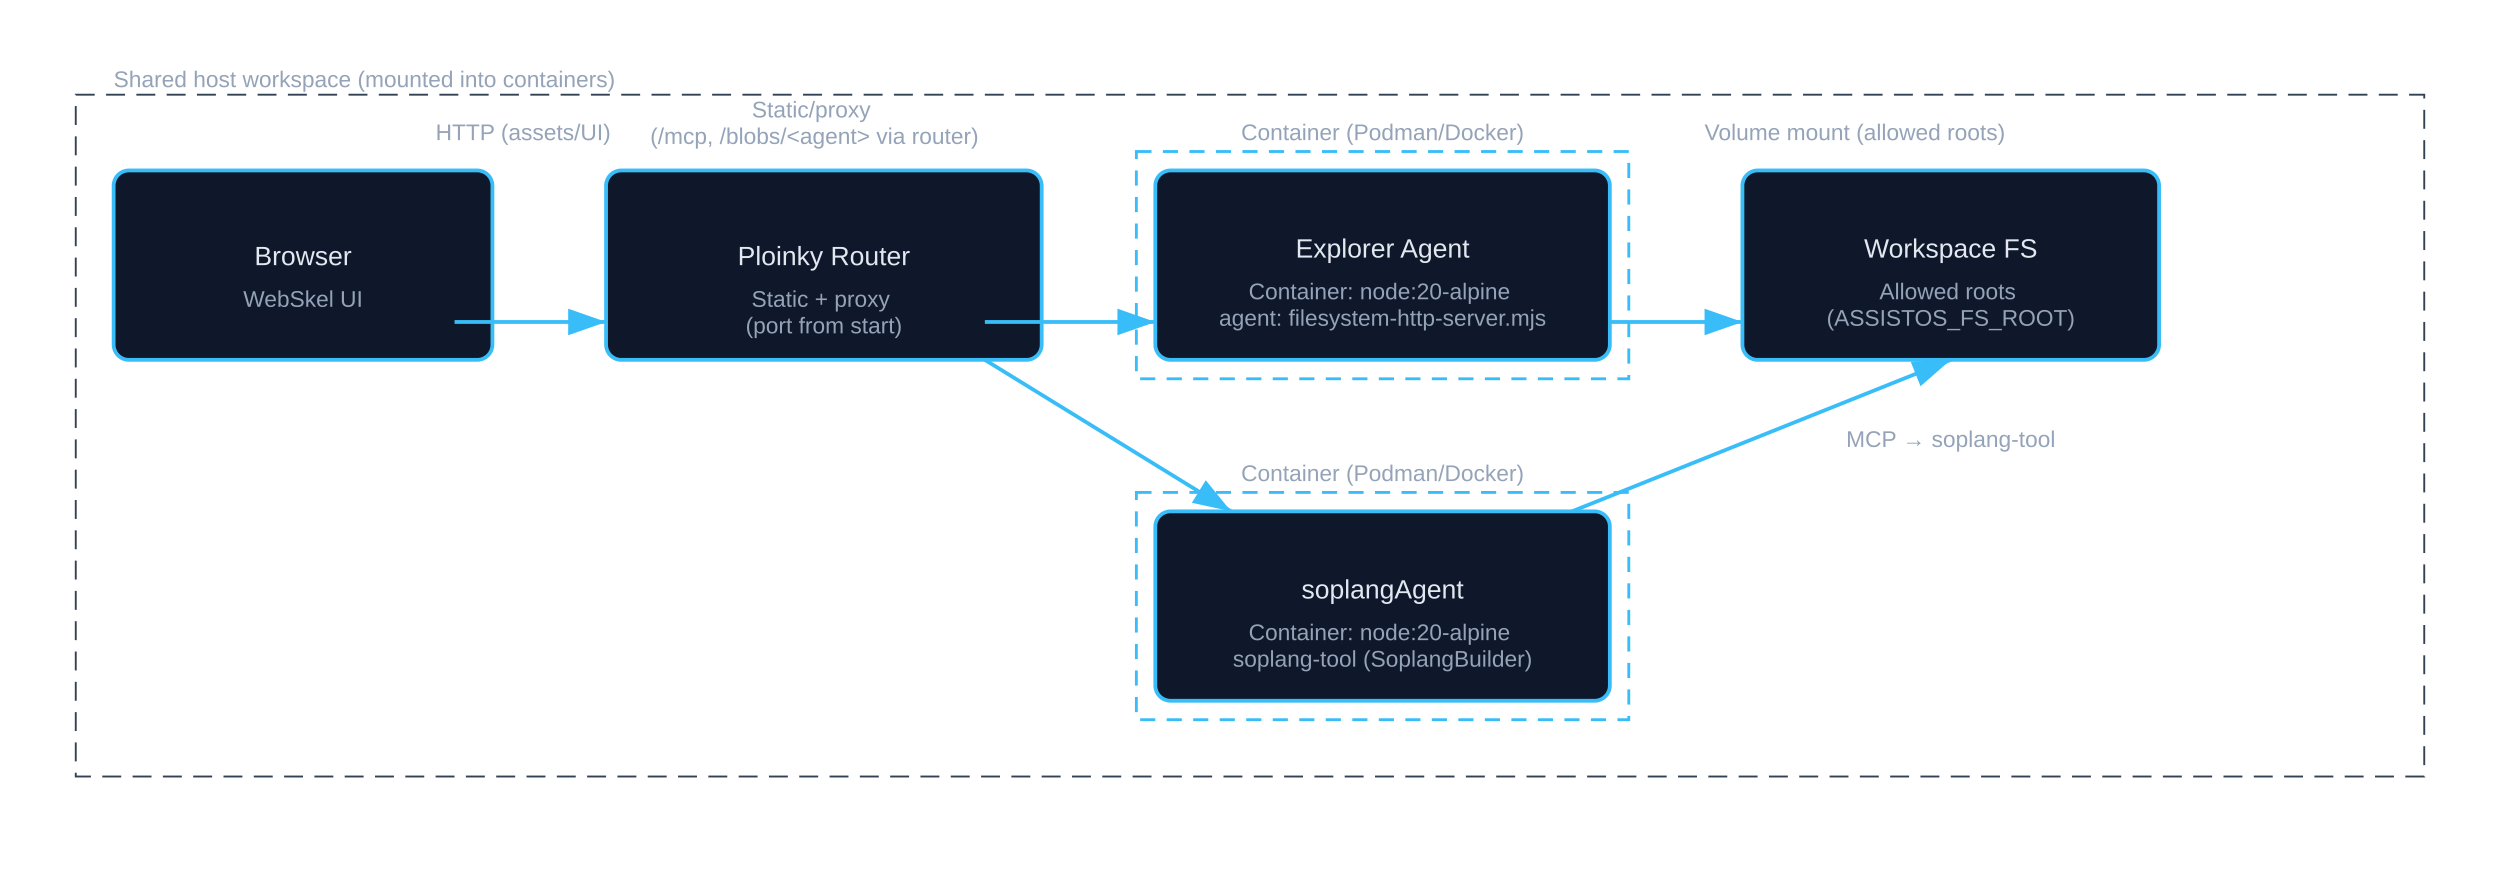
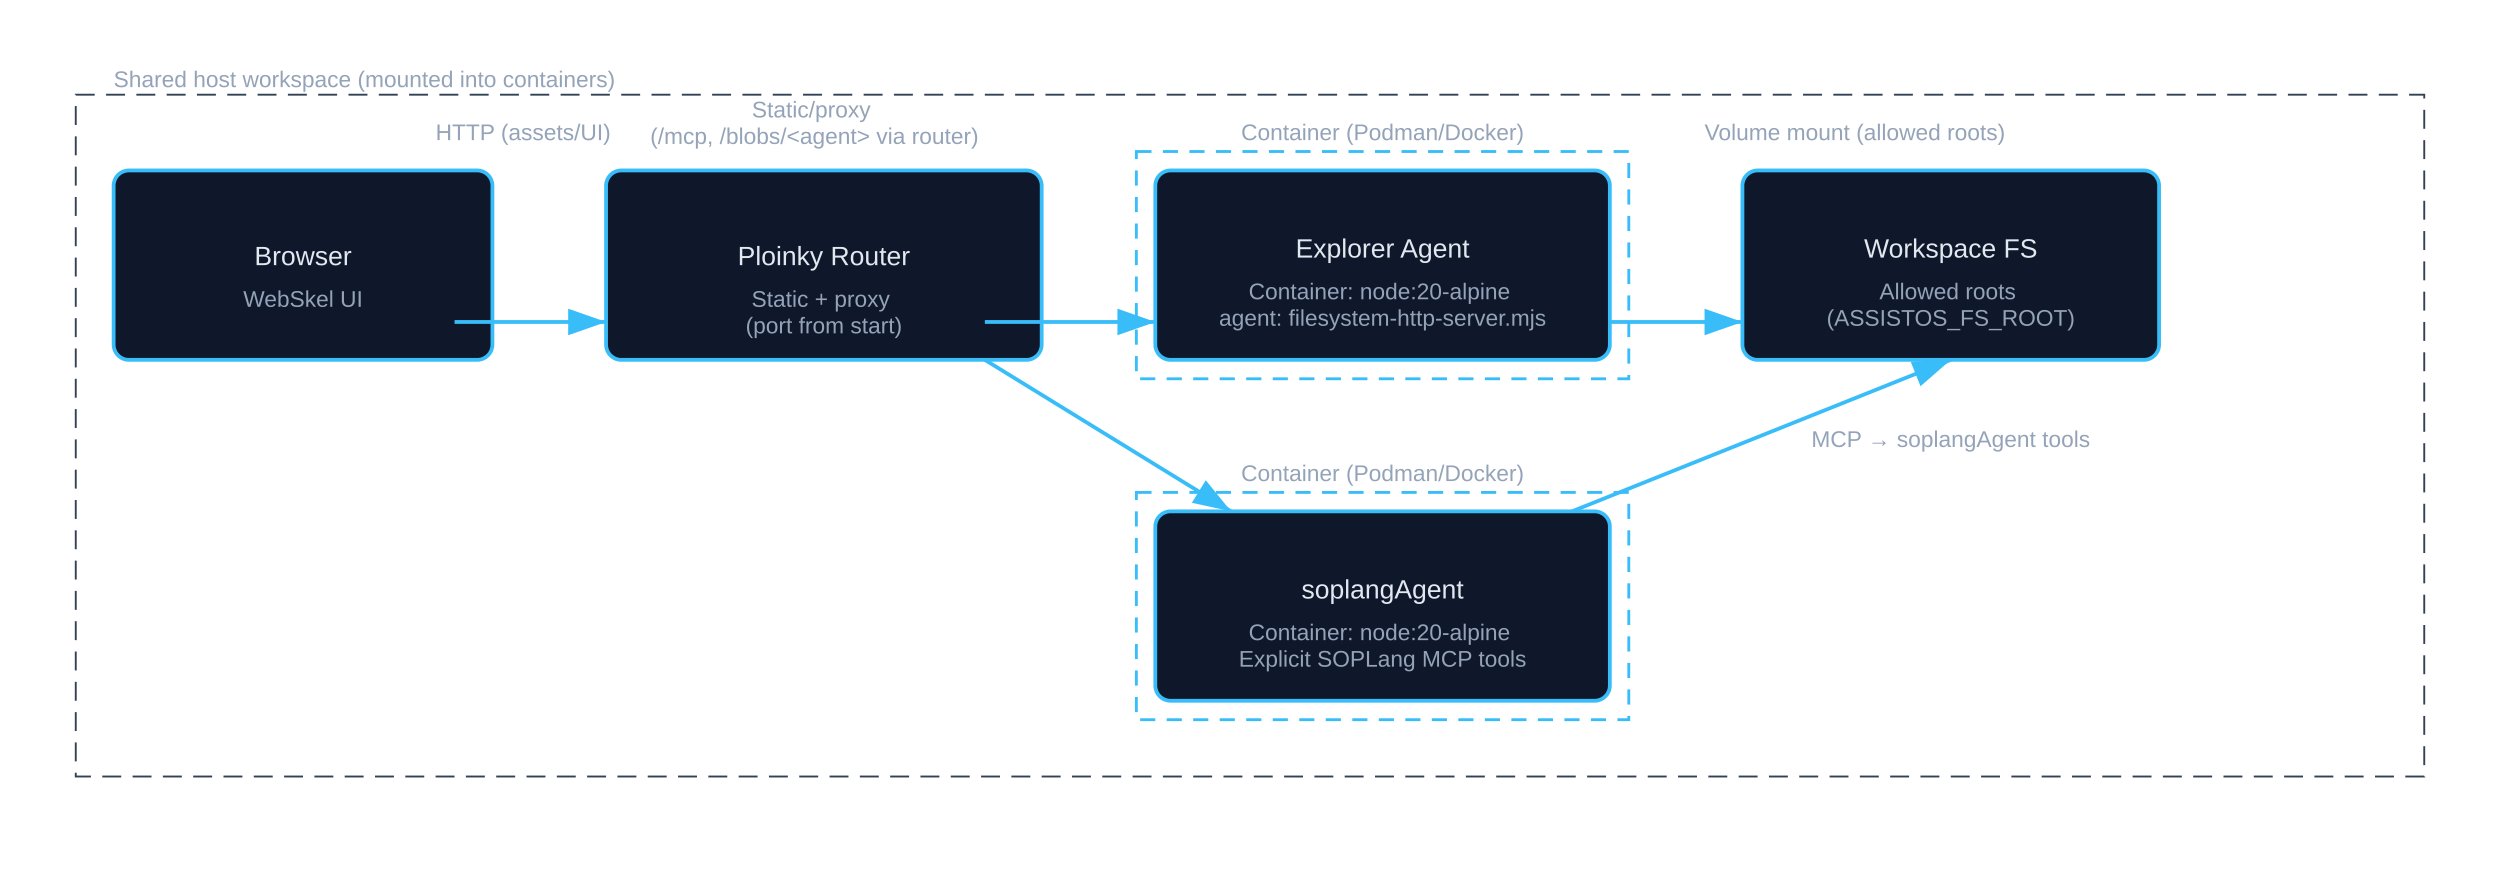
<svg xmlns="http://www.w3.org/2000/svg" viewBox="0 0 1320 460" role="img" aria-labelledby="architecture-diagram-title">
  <style>
    .node { fill: #0f172a; stroke: #38bdf8; stroke-width: 2; rx: 8; ry: 8; }
    .label { fill: #e2e8f0; font-size: 14px; font-family: Arial, sans-serif; }
    .muted { fill: #94a3b8; font-size: 12px; font-family: Arial, sans-serif; }
    .arrow { stroke: #38bdf8; stroke-width: 2; marker-end: url(#arrowhead); fill: none; }
    .dashed { stroke-dasharray: 6 4; }
  </style>
  <defs>
    <marker id="arrowhead" markerWidth="10" markerHeight="7" refX="10" refY="3.5" orient="auto">
      <polygon points="0 0, 10 3.5, 0 7" fill="#38bdf8" />
    </marker>
  </defs>
  <rect x="40" y="50" width="1240" height="360" fill="none" stroke="#334155" stroke-width="1" stroke-dasharray="10 6" />
  <text class="muted" x="60" y="46">Shared host workspace (mounted into containers)</text>
  <rect class="node" x="60" y="90" width="200" height="100" />
  <text class="label" x="160" y="140" text-anchor="middle">Browser</text>
  <text class="muted" x="160" y="162" text-anchor="middle">WebSkel UI</text>
  <rect class="node" x="320" y="90" width="230" height="100" />
  <text class="label" x="435" y="140" text-anchor="middle">Ploinky Router</text>
  <text class="muted" x="435" y="162" text-anchor="middle">
    <tspan x="435" dy="0">Static + proxy</tspan>
    <tspan x="435" dy="14">(port from start)</tspan>
  </text>
  <line class="arrow" x1="520" y1="190" x2="650" y2="270" />
  <rect x="600" y="80" width="260" height="120" fill="none" stroke="#38bdf8" stroke-width="1.5" stroke-dasharray="8 6" />
  <text class="muted" x="730" y="74" text-anchor="middle">Container (Podman/Docker)</text>
  <rect class="node" x="610" y="90" width="240" height="100" />
  <text class="label" x="730" y="136" text-anchor="middle">Explorer Agent</text>
  <text class="muted" x="730" y="158" text-anchor="middle">
    <tspan x="730" dy="0">Container: node:20-alpine</tspan>
    <tspan x="730" dy="14">agent: filesystem-http-server.mjs</tspan>
  </text>
  <rect class="node" x="920" y="90" width="220" height="100" />
  <text class="label" x="1030" y="136" text-anchor="middle">Workspace FS</text>
  <text class="muted" x="1030" y="158" text-anchor="middle">
    <tspan x="1030" dy="0">Allowed roots</tspan>
    <tspan x="1030" dy="14">(ASSISTOS_FS_ROOT)</tspan>
  </text>
  <text class="muted" x="230" y="74">HTTP (assets/UI)</text>
  <line class="arrow" x1="240" y1="170" x2="320" y2="170" />
  <text class="muted" x="520" y="62" text-anchor="middle">
    <tspan x="430" dy="0">Static/proxy</tspan>
    <tspan x="430" dy="14">(/mcp, /blobs/&lt;agent&gt; via router)</tspan>
  </text>
  <line class="arrow" x1="520" y1="170" x2="610" y2="170" />
  <text class="muted" x="900" y="74">Volume mount (allowed roots)</text>
  <line class="arrow" x1="850" y1="170" x2="920" y2="170" />
  <rect x="600" y="260" width="260" height="120" fill="none" stroke="#38bdf8" stroke-width="1.5" stroke-dasharray="8 6" />
  <text class="muted" x="730" y="254" text-anchor="middle">Container (Podman/Docker)</text>
  <rect class="node" x="610" y="270" width="240" height="100" />
  <text class="label" x="730" y="316" text-anchor="middle">soplangAgent</text>
  <text class="muted" x="730" y="338" text-anchor="middle">
    <tspan x="730" dy="0">Container: node:20-alpine</tspan>
-     <tspan x="730" dy="14">soplang-tool (SoplangBuilder)</tspan>
+     <tspan x="730" dy="14">Explicit SOPLang MCP tools</tspan>
  </text>
-   <text class="muted" x="1030" y="236" text-anchor="middle">MCP → soplang-tool</text>
+   <text class="muted" x="1030" y="236" text-anchor="middle">MCP → soplangAgent tools</text>
  <line class="arrow" x1="830" y1="270" x2="1030" y2="190" />
</svg>
